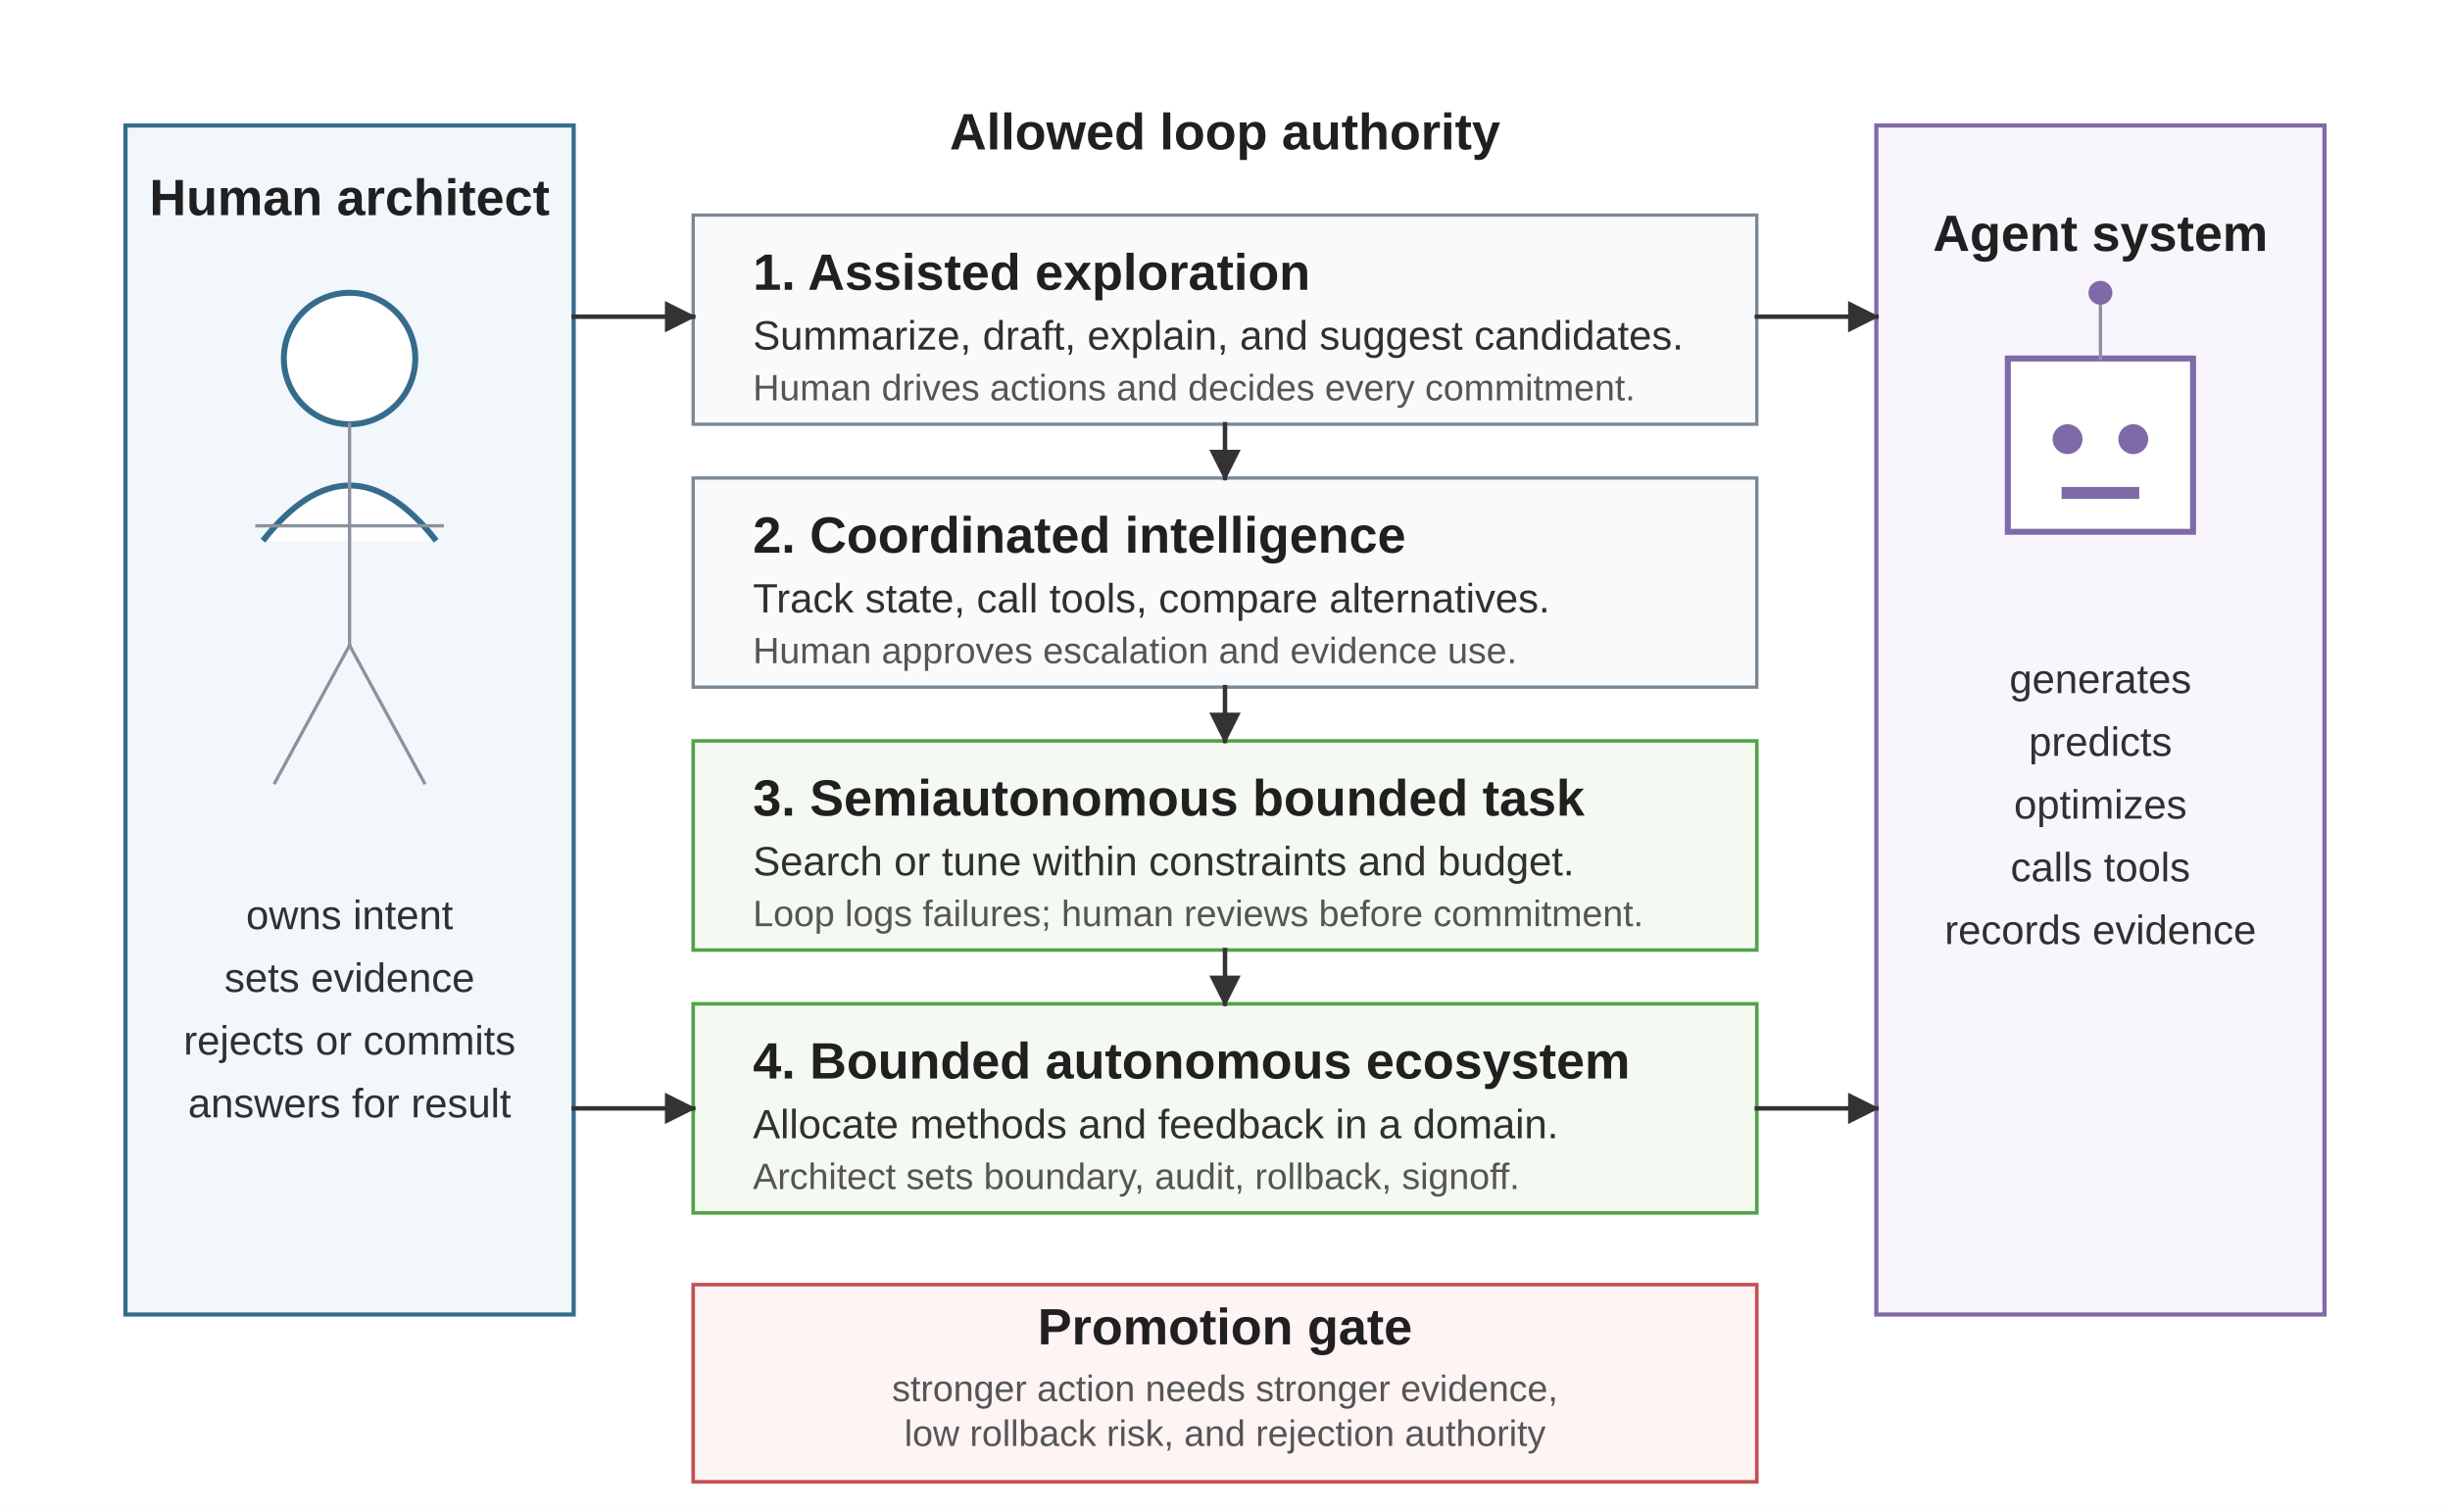
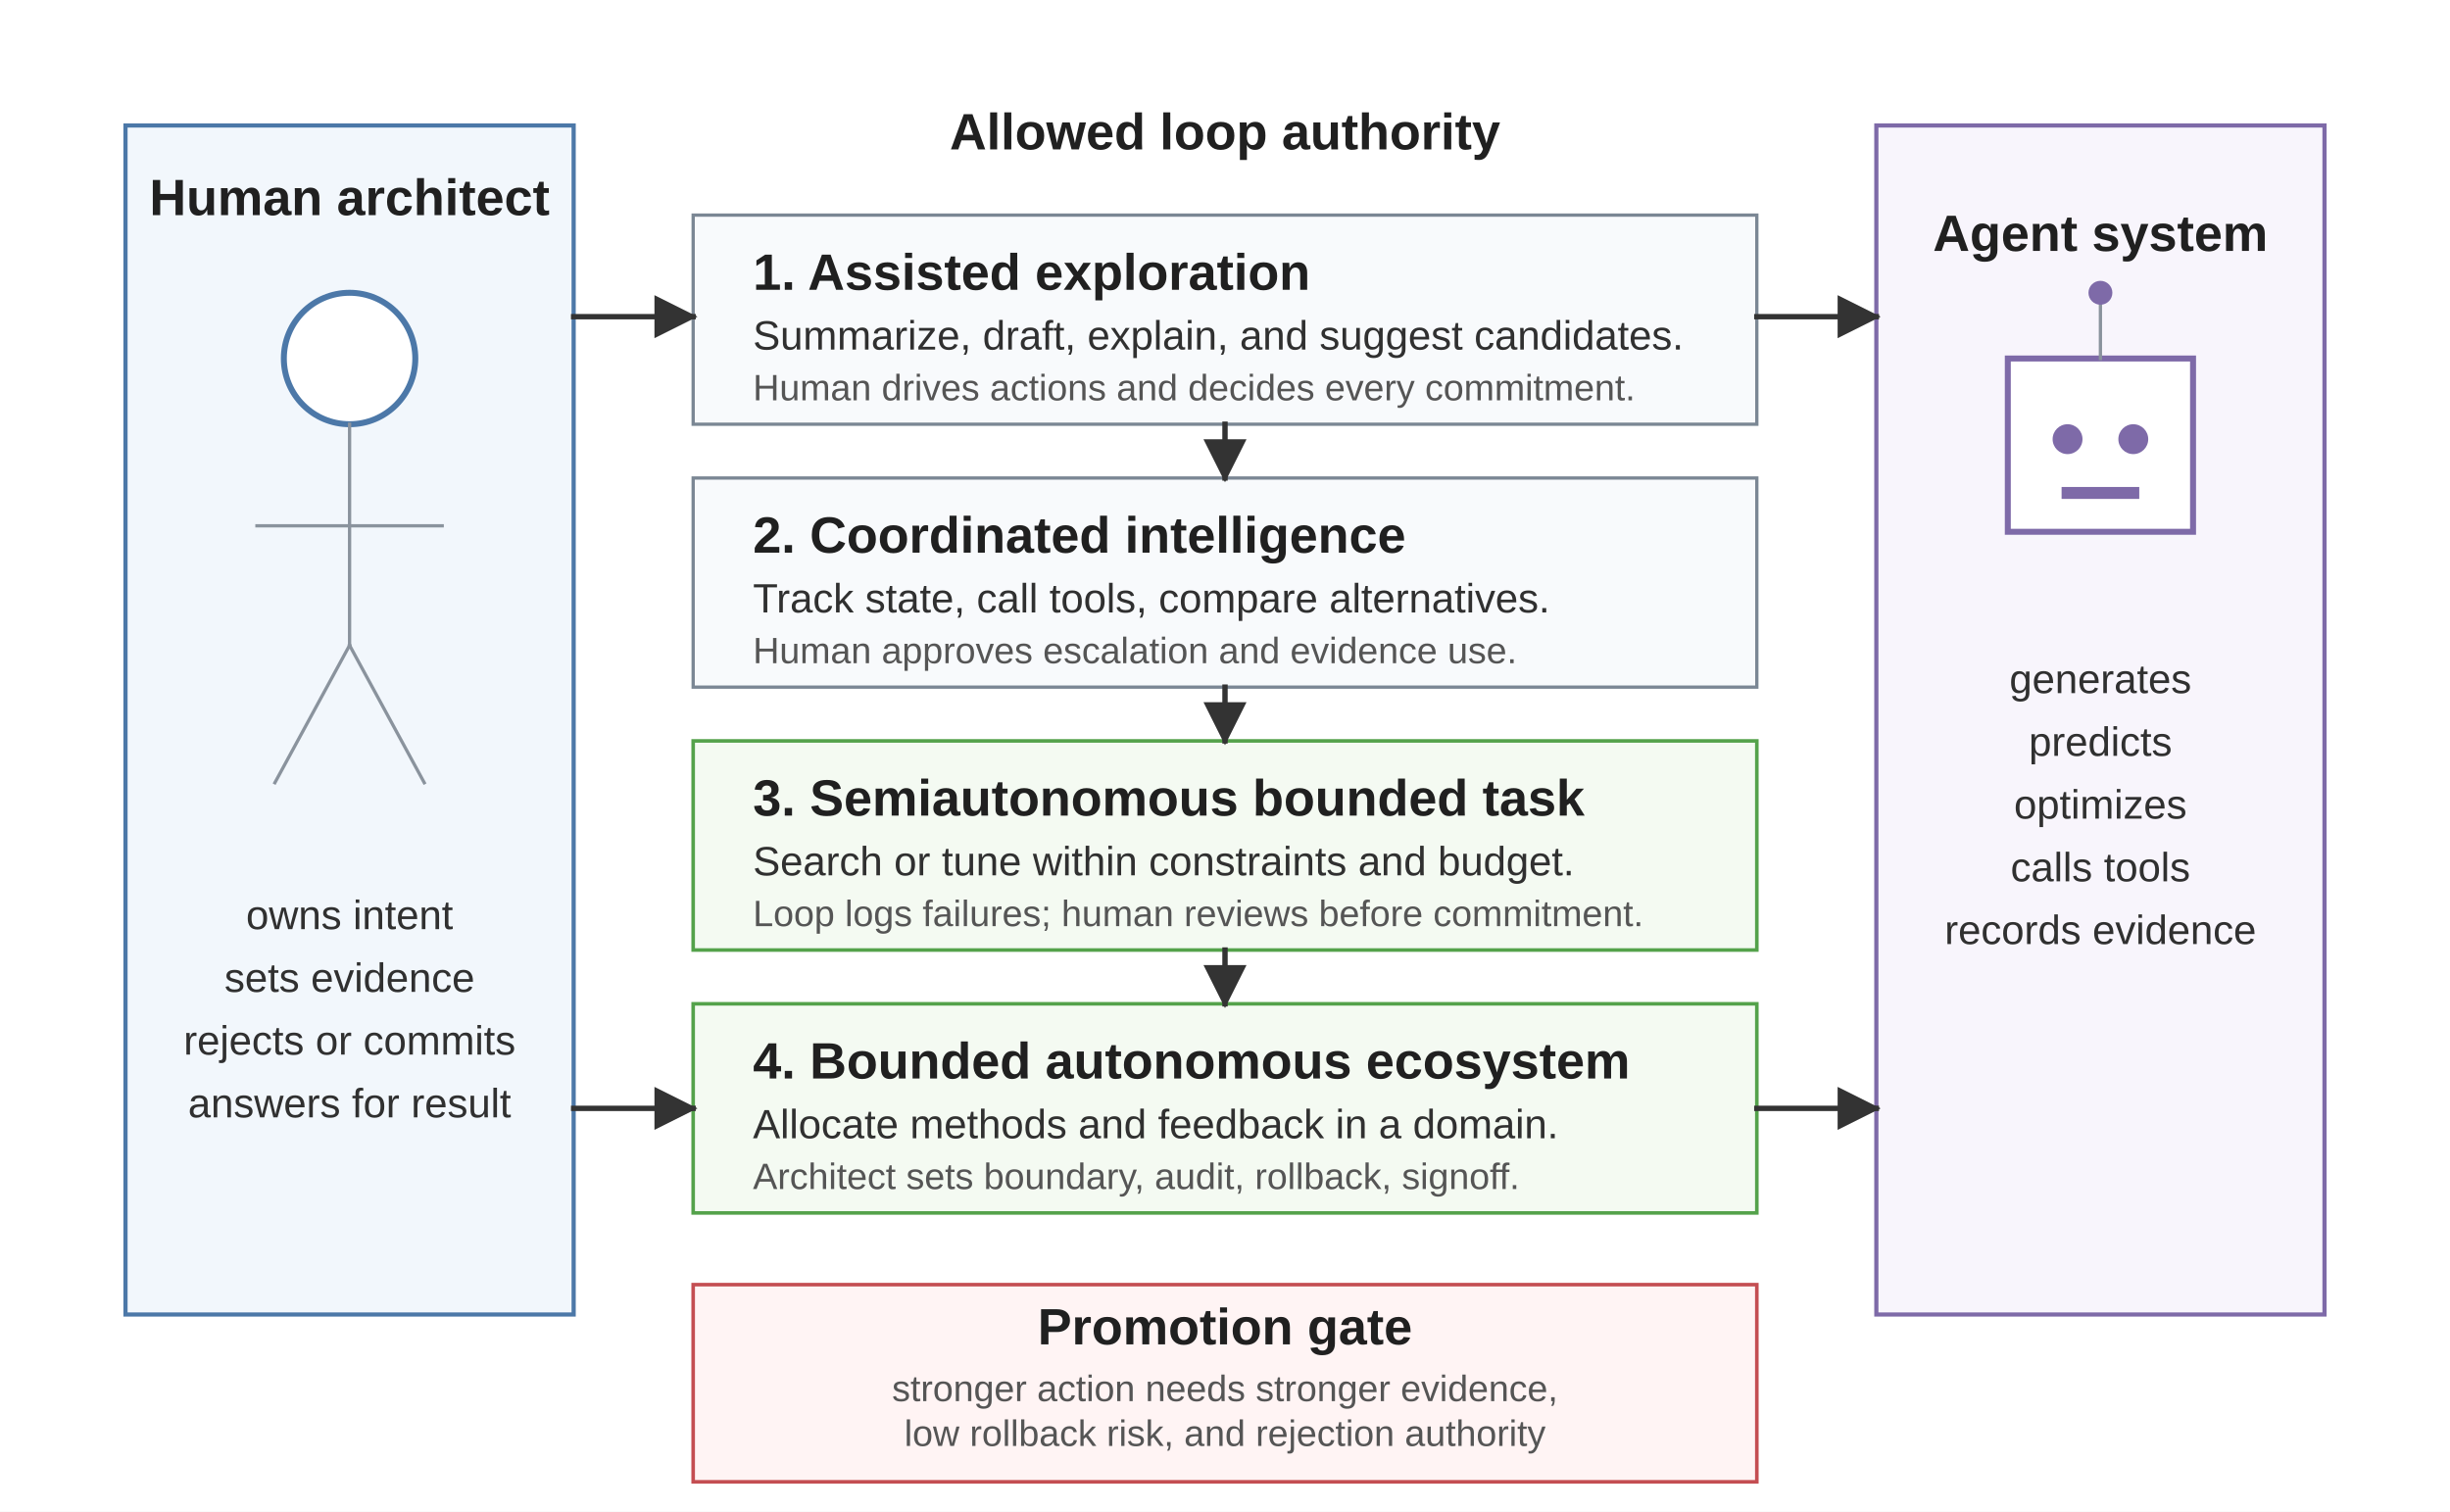
<svg xmlns="http://www.w3.org/2000/svg" viewBox="0 0 820 506" role="img">
  <defs>
-     <marker id="arrow" viewBox="0 0 10 10" refX="9" refY="5" markerWidth="7" markerHeight="7" orient="auto-start-reverse">
+     <marker id="arrow" viewBox="0 0 10 10" refX="9" refY="5" markerWidth="8" markerHeight="8" orient="auto-start-reverse">
      <path d="M 0 0 L 10 5 L 0 10 z" fill="#333333" />
    </marker>
    <style>
      .font { font-family: Arial, Helvetica, sans-serif; }
      .label { font-size: 17.1px; font-weight: 700; fill: #202020; }
      .small { font-size: 13.7px; fill: #303030; }
      .micro { font-size: 12.3px; fill: #555555; }
      .panel { fill: #ffffff; stroke: #333333; stroke-width: 1.4; }
-       .human { fill: #F2F7FC; stroke: #356C8C; stroke-width: 1.4; }
+       .human { fill: #F2F7FC; stroke: #4C78A8; stroke-width: 1.4; }
      .agent { fill: #F8F5FC; stroke: #7E6AA8; stroke-width: 1.4; }
      .gate { fill: #FFF4F4; stroke: #C44E52; stroke-width: 1.2; }
      .level { fill: #F8FAFC; stroke: #7B8794; stroke-width: 1.1; }
      .level-hi { fill: #F4FAF2; stroke: #54A24B; stroke-width: 1.2; }
-       .line { stroke: #333333; stroke-width: 1.5; fill: none; stroke-linecap: square; stroke-linejoin: miter; }
+       .line { stroke: #333333; stroke-width: 1.8; fill: none; stroke-linecap: square; stroke-linejoin: miter; }
      .thin { stroke: #8A939D; stroke-width: 1.1; fill: none; stroke-linecap: square; stroke-linejoin: miter; }
    </style>
  </defs>
  <rect width="820" height="506" fill="#ffffff" />
  <g class="font" transform="translate(0,-54)">
    <rect class="human" x="42" y="96" width="150" height="398" />
    <text class="label" x="117" y="126" text-anchor="middle">Human architect</text>
-     <circle cx="117" cy="174" r="22" fill="#ffffff" stroke="#356C8C" stroke-width="2" />
-     <path d="M 88 235 Q 117 198 146 235" fill="#ffffff" stroke="#356C8C" stroke-width="2" />
+     <circle cx="117" cy="174" r="22" fill="#ffffff" stroke="#4C78A8" stroke-width="2" />
    <line class="thin" x1="117" y1="196" x2="117" y2="270" />
    <line class="thin" x1="86" y1="230" x2="148" y2="230" />
    <line class="thin" x1="117" y1="270" x2="92" y2="316" />
    <line class="thin" x1="117" y1="270" x2="142" y2="316" />
    <text class="small" x="117" y="365" text-anchor="middle">owns intent</text>
    <text class="small" x="117" y="386" text-anchor="middle">sets evidence</text>
    <text class="small" x="117" y="407" text-anchor="middle">rejects or commits</text>
    <text class="small" x="117" y="428" text-anchor="middle">answers for result</text>
    <rect class="agent" x="628" y="96" width="150" height="398" />
    <text class="label" x="703" y="138" text-anchor="middle">Agent system</text>
    <rect x="672" y="174" width="62" height="58" fill="#ffffff" stroke="#7E6AA8" stroke-width="2" />
    <circle cx="692" cy="201" r="5" fill="#7E6AA8" />
    <circle cx="714" cy="201" r="5" fill="#7E6AA8" />
    <rect x="690" y="217" width="26" height="4" fill="#7E6AA8" />
    <line class="thin" x1="703" y1="174" x2="703" y2="156" />
    <circle cx="703" cy="152" r="4" fill="#7E6AA8" />
    <text class="small" x="703" y="286" text-anchor="middle">generates</text>
    <text class="small" x="703" y="307" text-anchor="middle">predicts</text>
    <text class="small" x="703" y="328" text-anchor="middle">optimizes</text>
    <text class="small" x="703" y="349" text-anchor="middle">calls tools</text>
    <text class="small" x="703" y="370" text-anchor="middle">records evidence</text>
    <text class="label" x="410" y="104" text-anchor="middle">Allowed loop authority</text>
    <rect class="level" x="232" y="126" width="356" height="70" />
    <text class="label" x="252" y="151">1. Assisted exploration</text>
    <text class="small" x="252" y="171">Summarize, draft, explain, and suggest candidates.</text>
    <text class="micro" x="252" y="188">Human drives actions and decides every commitment.</text>
    <rect class="level" x="232" y="214" width="356" height="70" />
    <text class="label" x="252" y="239">2. Coordinated intelligence</text>
    <text class="small" x="252" y="259">Track state, call tools, compare alternatives.</text>
    <text class="micro" x="252" y="276">Human approves escalation and evidence use.</text>
    <rect class="level-hi" x="232" y="302" width="356" height="70" />
    <text class="label" x="252" y="327">3. Semiautonomous bounded task</text>
    <text class="small" x="252" y="347">Search or tune within constraints and budget.</text>
    <text class="micro" x="252" y="364">Loop logs failures; human reviews before commitment.</text>
    <rect class="level-hi" x="232" y="390" width="356" height="70" />
    <text class="label" x="252" y="415">4. Bounded autonomous ecosystem</text>
    <text class="small" x="252" y="435">Allocate methods and feedback in a domain.</text>
    <text class="micro" x="252" y="452">Architect sets boundary, audit, rollback, signoff.</text>
    <line class="line" x1="410" y1="196" x2="410" y2="214" marker-end="url(#arrow)" />
    <line class="line" x1="410" y1="284" x2="410" y2="302" marker-end="url(#arrow)" />
    <line class="line" x1="410" y1="372" x2="410" y2="390" marker-end="url(#arrow)" />
    <line class="line" x1="192" y1="160" x2="232" y2="160" marker-end="url(#arrow)" />
    <line class="line" x1="588" y1="160" x2="628" y2="160" marker-end="url(#arrow)" />
    <line class="line" x1="192" y1="425" x2="232" y2="425" marker-end="url(#arrow)" />
    <line class="line" x1="588" y1="425" x2="628" y2="425" marker-end="url(#arrow)" />
    <rect class="gate" x="232" y="484" width="356" height="66" />
    <text class="label" x="410" y="504" text-anchor="middle">Promotion gate</text>
    <text class="micro" x="410" y="523" text-anchor="middle">stronger action needs stronger evidence,</text>
    <text class="micro" x="410" y="538" text-anchor="middle">low rollback risk, and rejection authority</text>
  </g>
</svg>
